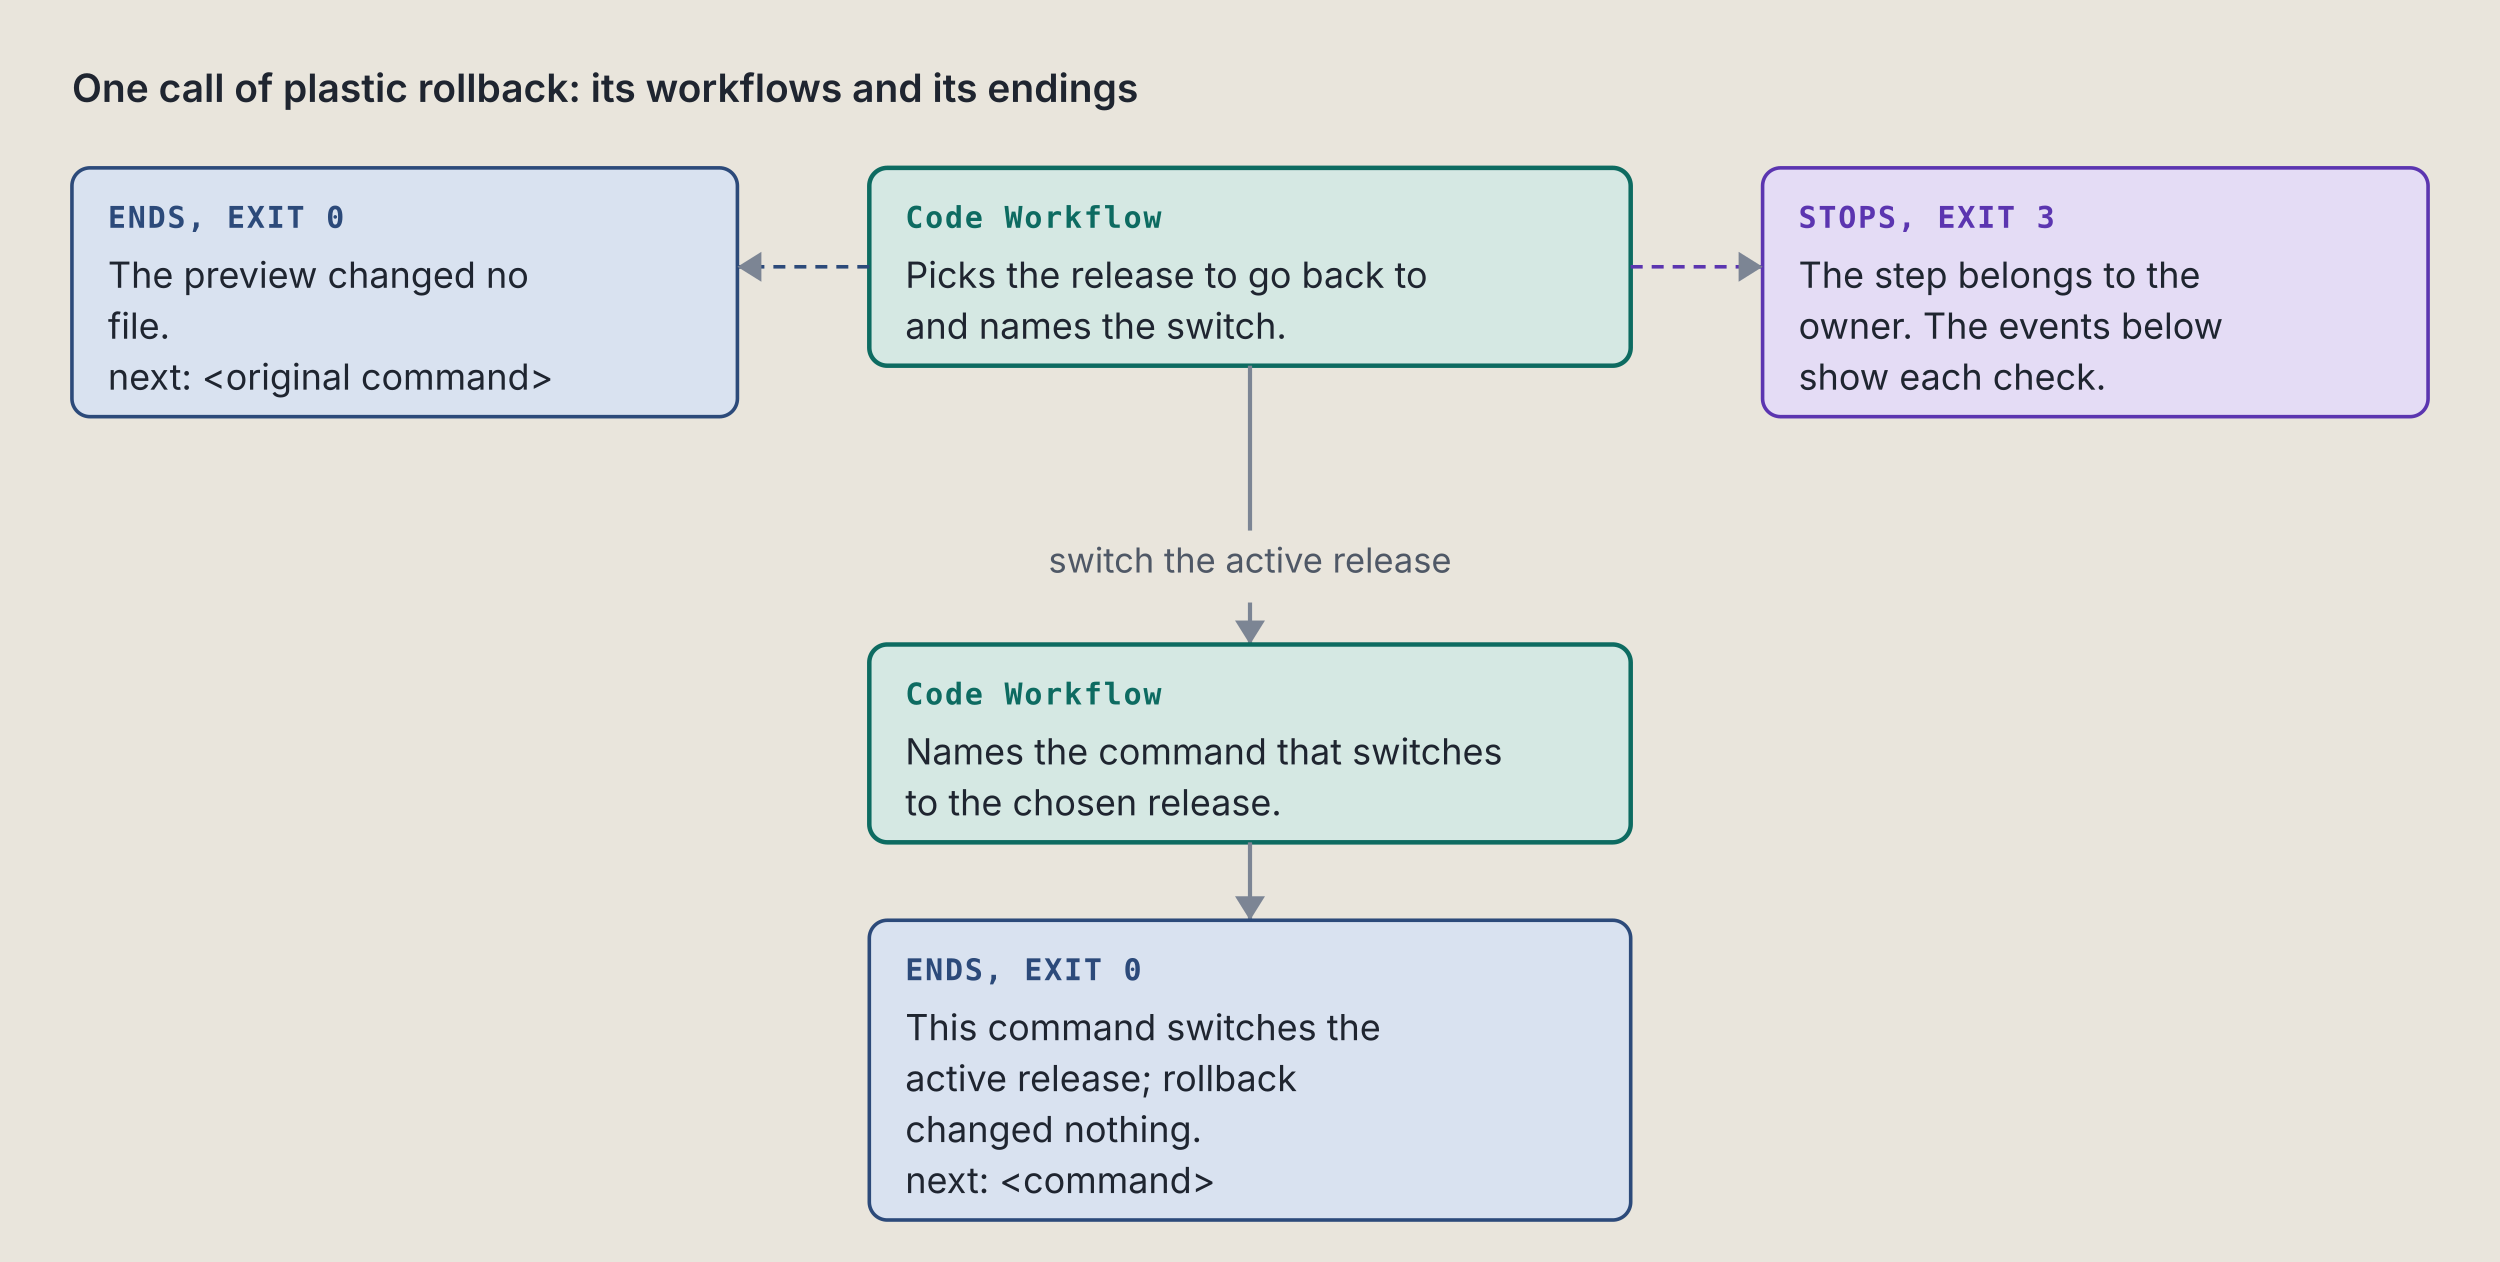
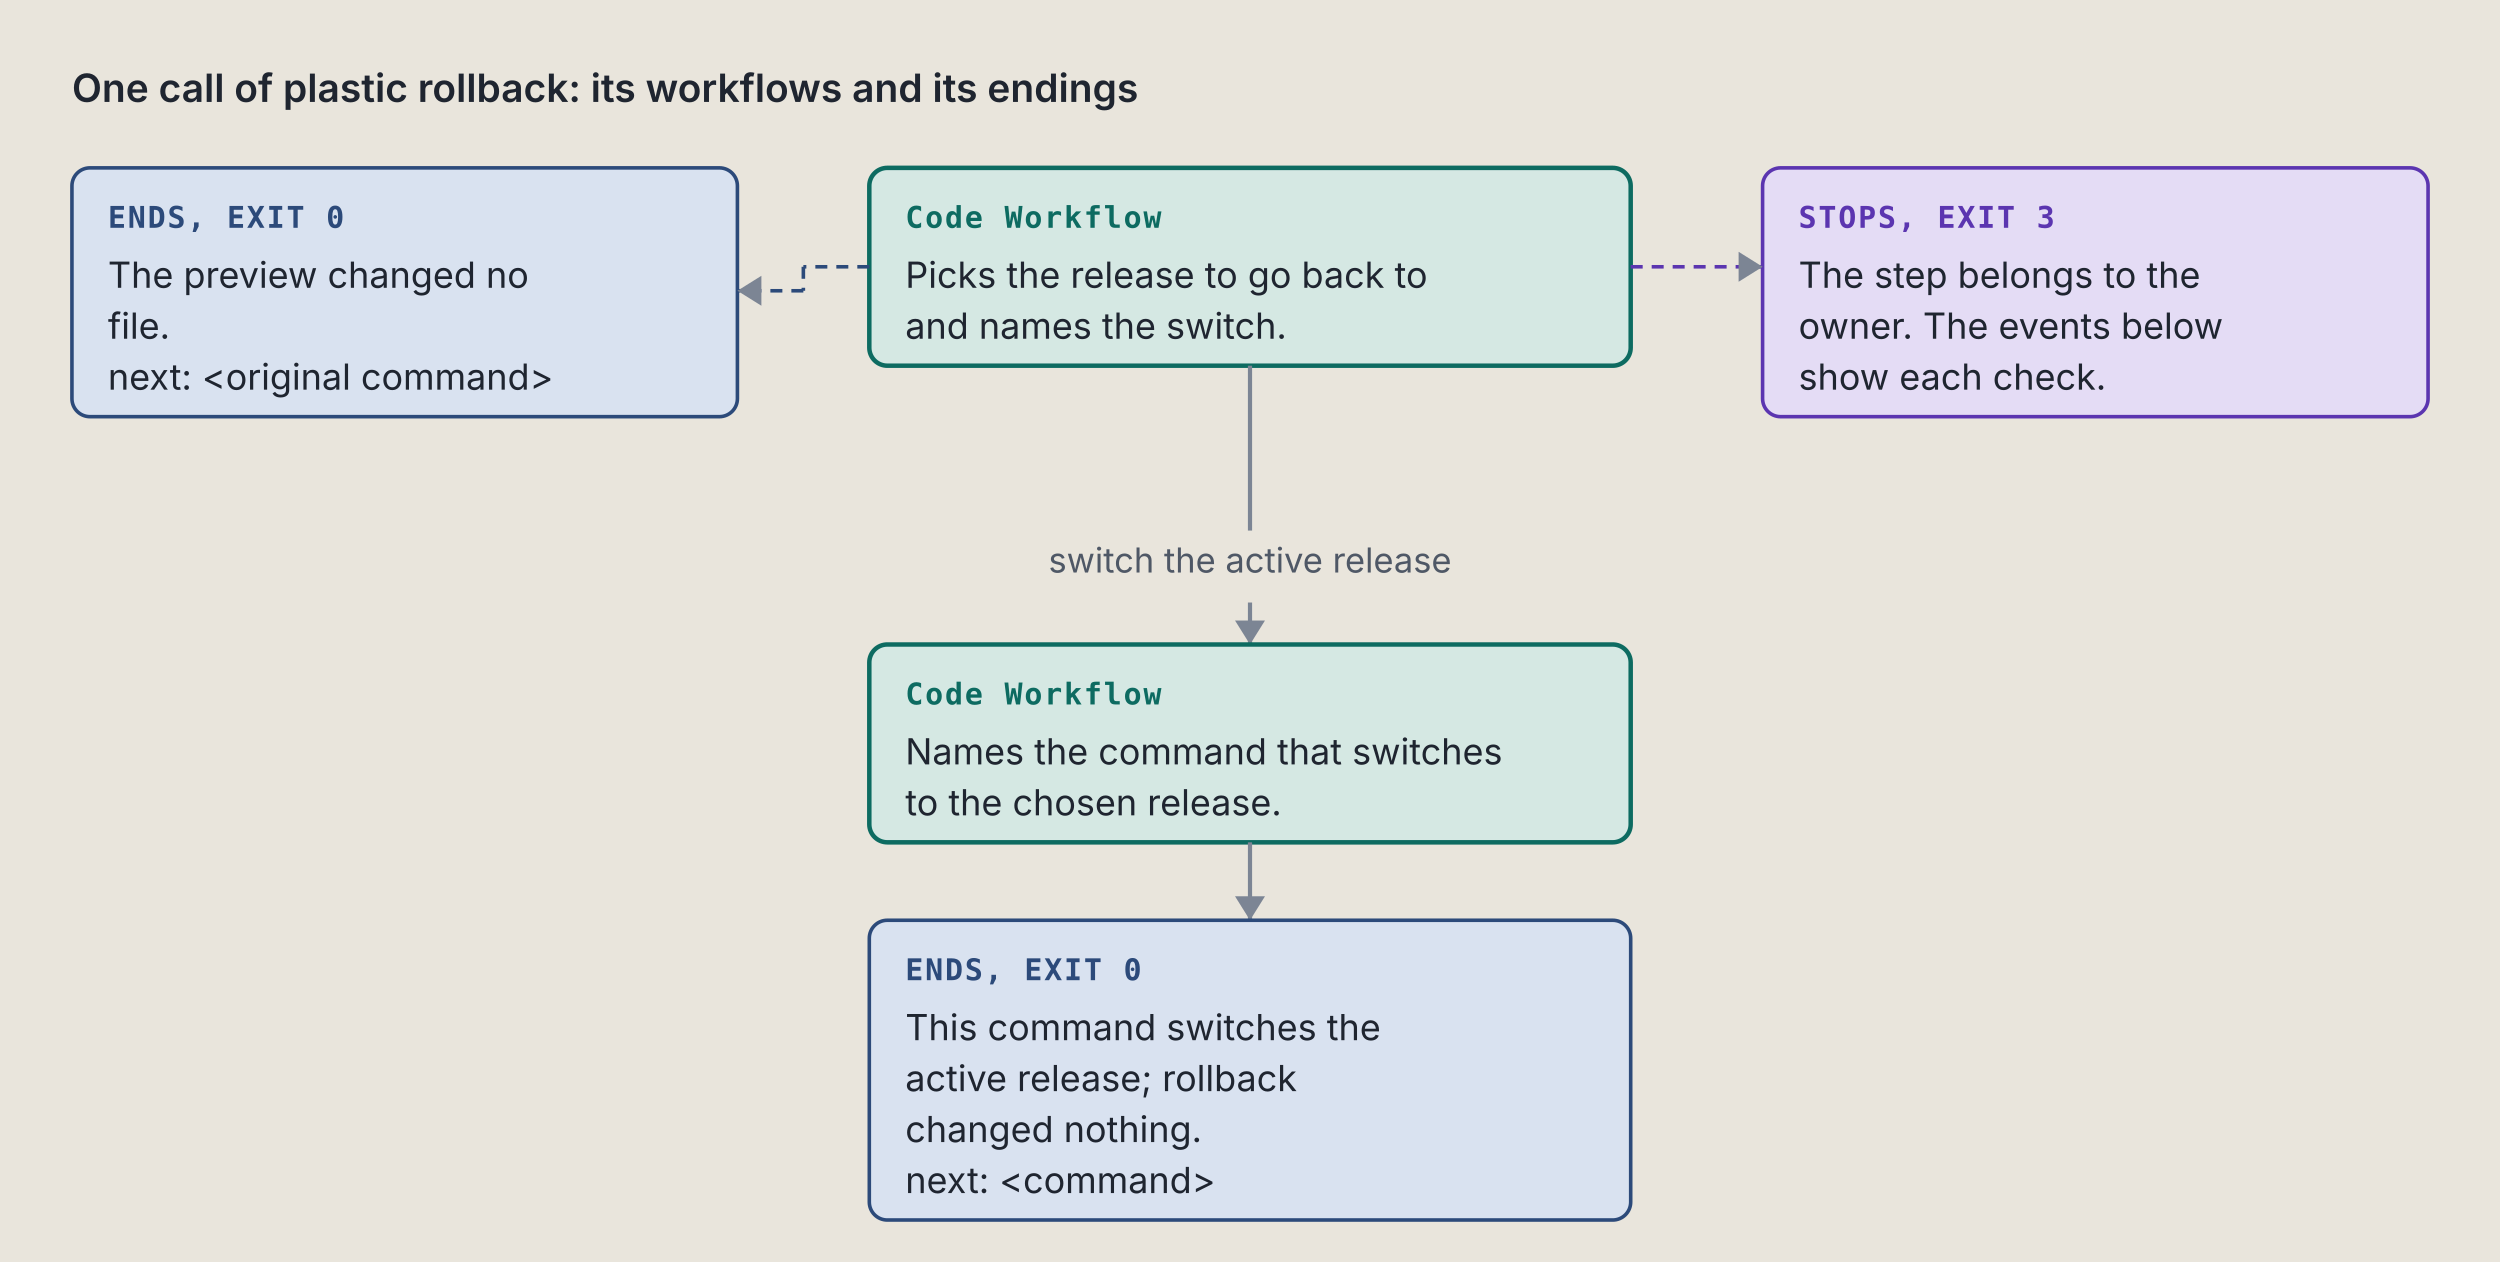
<svg xmlns="http://www.w3.org/2000/svg" viewBox="0 0 834 421" width="834" height="421" role="img" xml:space="preserve">
  <style>.ground { fill: #e9e5dc; }
.card { fill: #f4f1ea; stroke: #7c8594; stroke-width: 1; }
.lane-code { fill: #d5e8e3; stroke: #0d6b61; stroke-width: 1.5; }
.lane-agent { fill: #f1e2c7; stroke: #9a5508; stroke-width: 1.5; }
.stop-refusal { fill: #e4dcf5; stroke: #5b35b0; stroke-width: 1.2; }
.stop-failure { fill: #f4d9d4; stroke: #a8261b; stroke-width: 1.2; }
.end { fill: #d9e2f0; stroke: #2c4a7a; stroke-width: 1.2; }
.stop-end { fill: #d9e2f0; stroke: #2c4a7a; stroke-width: 1.2; }
.stop-handoff { fill: #f1e2c7; stroke: #9a5508; stroke-width: 1.2; stroke-dasharray: 5 3; }
.wire-handoff { fill: none; stroke: #9a5508; stroke-width: 1.2; stroke-dasharray: 4 3; }
.wire-end { fill: none; stroke: #2c4a7a; stroke-width: 1.2; stroke-dasharray: 4 3; }
.tag-handoff { fill: #9a5508; }
.k { fill: #4f5866; font: 11.5px "IBM Plex Sans", system-ui, -apple-system, "Segoe UI", sans-serif; }
.way { fill: #1f2530; font: italic 12.5px "IBM Plex Sans", system-ui, -apple-system, "Segoe UI", sans-serif; }
.wire { fill: none; stroke: #7c8594; stroke-width: 1.4; }
.wire-read { fill: none; stroke: #7c8594; stroke-width: 1.4; stroke-dasharray: 5 3; }
.wire-refusal { fill: none; stroke: #5b35b0; stroke-width: 1.2; stroke-dasharray: 4 3; }
.wire-failure { fill: none; stroke: #a8261b; stroke-width: 1.2; stroke-dasharray: 4 3; }
.head { fill: #7c8594; }
.t { fill: #1f2530; font: 12px "IBM Plex Sans", system-ui, -apple-system, "Segoe UI", sans-serif; }
.tb { fill: #1f2530; font: 600 13px "IBM Plex Sans", system-ui, -apple-system, "Segoe UI", sans-serif; }
.tm { fill: #1f2530; font: 11.5px "IBM Plex Mono", ui-monospace, Menlo, Consolas, monospace; }
.tag { font: 600 10px "IBM Plex Mono", ui-monospace, Menlo, Consolas, monospace; letter-spacing: .06em; }
.tag-code { fill: #0d6b61; } .tag-agent { fill: #9a5508; } .tag-refusal { fill: #5b35b0; }
.tag-failure { fill: #a8261b; } .tag-end { fill: #2c4a7a; } .tag-muted { fill: #4f5866; }
.tm.tag-muted { font-size: 10.5px; }
.db { fill: #d9e2f0; stroke: #2c4a7a; stroke-width: 1.2; }
.codebox { fill: #f4f1ea; stroke: #7c8594; stroke-width: 1; }
.cx { fill: #1f2530; font: 12px "IBM Plex Mono", ui-monospace, Menlo, Consolas, monospace; white-space: pre; }
.cx-n { fill: #4f5866; font: 11px "IBM Plex Mono", ui-monospace, Menlo, Consolas, monospace; }
.cx-k { fill: #5b35b0; } .cx-s { fill: #9a5508; } .cx-y { fill: #0d6b61; }
.cx-w { fill: #2c4a7a; font-weight: 600; } .cx-t { fill: #a8261b; } .cx-c { fill: #4f5866; font-style: italic; }
.badge { fill: #2c4a7a; } .badge-t { fill: #e9e5dc; font: 600 11px "IBM Plex Mono", ui-monospace, Menlo, Consolas, monospace; }
.bracket { fill: none; stroke: #2c4a7a; stroke-width: 1.4; }
.term { fill: #16191e; stroke: #7c8594; stroke-width: 1; }
.term-t { fill: #e6e2d8; font: 12px "IBM Plex Mono", ui-monospace, Menlo, Consolas, monospace; }
.term-p { fill: #8fd18f; font: 12px "IBM Plex Mono", ui-monospace, Menlo, Consolas, monospace; }
.term-m { fill: #a3abb6; font: 12px "IBM Plex Mono", ui-monospace, Menlo, Consolas, monospace; }
.big { font: 700 36px "IBM Plex Mono", ui-monospace, Menlo, Consolas, monospace; }

@media (prefers-color-scheme: dark) {
.ground { fill: #171a1f; }
.card { fill: #20242b; stroke: #8a93a2; stroke-width: 1; }
.lane-code { fill: #173a36; stroke: #5cc4b4; stroke-width: 1.5; }
.lane-agent { fill: #3d2e17; stroke: #e5a95a; stroke-width: 1.5; }
.stop-refusal { fill: #2d2445; stroke: #b59cf2; stroke-width: 1.2; }
.stop-failure { fill: #45211e; stroke: #f2958a; stroke-width: 1.2; }
.end { fill: #1f2c42; stroke: #97b6e8; stroke-width: 1.2; }
.stop-end { fill: #1f2c42; stroke: #97b6e8; stroke-width: 1.2; }
.stop-handoff { fill: #3d2e17; stroke: #e5a95a; stroke-width: 1.2; stroke-dasharray: 5 3; }
.wire-handoff { fill: none; stroke: #e5a95a; stroke-width: 1.2; stroke-dasharray: 4 3; }
.wire-end { fill: none; stroke: #97b6e8; stroke-width: 1.2; stroke-dasharray: 4 3; }
.tag-handoff { fill: #e5a95a; }
.k { fill: #b3b9c3; font: 11.5px "IBM Plex Sans", system-ui, -apple-system, "Segoe UI", sans-serif; }
.way { fill: #e8e4da; font: italic 12.5px "IBM Plex Sans", system-ui, -apple-system, "Segoe UI", sans-serif; }
.wire { fill: none; stroke: #8a93a2; stroke-width: 1.4; }
.wire-read { fill: none; stroke: #8a93a2; stroke-width: 1.4; stroke-dasharray: 5 3; }
.wire-refusal { fill: none; stroke: #b59cf2; stroke-width: 1.2; stroke-dasharray: 4 3; }
.wire-failure { fill: none; stroke: #f2958a; stroke-width: 1.2; stroke-dasharray: 4 3; }
.head { fill: #8a93a2; }
.t { fill: #e8e4da; font: 12px "IBM Plex Sans", system-ui, -apple-system, "Segoe UI", sans-serif; }
.tb { fill: #e8e4da; font: 600 13px "IBM Plex Sans", system-ui, -apple-system, "Segoe UI", sans-serif; }
.tm { fill: #e8e4da; font: 11.5px "IBM Plex Mono", ui-monospace, Menlo, Consolas, monospace; }
.tag { font: 600 10px "IBM Plex Mono", ui-monospace, Menlo, Consolas, monospace; letter-spacing: .06em; }
.tag-code { fill: #5cc4b4; } .tag-agent { fill: #e5a95a; } .tag-refusal { fill: #b59cf2; }
.tag-failure { fill: #f2958a; } .tag-end { fill: #97b6e8; } .tag-muted { fill: #b3b9c3; }
.tm.tag-muted { font-size: 10.5px; }
.db { fill: #1f2c42; stroke: #97b6e8; stroke-width: 1.2; }
.codebox { fill: #20242b; stroke: #8a93a2; stroke-width: 1; }
.cx { fill: #e8e4da; font: 12px "IBM Plex Mono", ui-monospace, Menlo, Consolas, monospace; white-space: pre; }
.cx-n { fill: #b3b9c3; font: 11px "IBM Plex Mono", ui-monospace, Menlo, Consolas, monospace; }
.cx-k { fill: #b59cf2; } .cx-s { fill: #e5a95a; } .cx-y { fill: #5cc4b4; }
.cx-w { fill: #97b6e8; font-weight: 600; } .cx-t { fill: #f2958a; } .cx-c { fill: #b3b9c3; font-style: italic; }
.badge { fill: #97b6e8; } .badge-t { fill: #171a1f; font: 600 11px "IBM Plex Mono", ui-monospace, Menlo, Consolas, monospace; }
.bracket { fill: none; stroke: #97b6e8; stroke-width: 1.4; }
.term { fill: #16191e; stroke: #8a93a2; stroke-width: 1; }
.term-t { fill: #e6e2d8; font: 12px "IBM Plex Mono", ui-monospace, Menlo, Consolas, monospace; }
.term-p { fill: #8fd18f; font: 12px "IBM Plex Mono", ui-monospace, Menlo, Consolas, monospace; }
.term-m { fill: #a3abb6; font: 12px "IBM Plex Mono", ui-monospace, Menlo, Consolas, monospace; }
.big { font: 700 36px "IBM Plex Mono", ui-monospace, Menlo, Consolas, monospace; }
}</style>
  <rect width="100%" height="100%" class="ground" />
  <text x="24" y="34" class="tb" text-anchor="start">One call of plastic rollback: its workflows and its endings</text>
  <rect x="290" y="56" width="254" height="66" rx="6" class="lane-code" />
  <text x="302" y="76" class="tag tag-code" text-anchor="start">Code Workflow</text>
  <text x="302" y="96" class="t" text-anchor="start">Picks the release to go back to</text>
  <text x="302" y="113" class="t" text-anchor="start">and names the switch.</text>
  <rect x="24" y="56" width="222" height="83" rx="6" class="stop-end" />
  <text x="36" y="76" class="tag tag-end" text-anchor="start">ENDS, EXIT 0</text>
  <text x="36" y="96" class="t" text-anchor="start">The preview changed no</text>
  <text x="36" y="113" class="t" text-anchor="start">file.</text>
  <text x="36" y="130" class="t" text-anchor="start">next: &lt;original command&gt;</text>
-   <path d="M 290 89 L 246 89" class="wire-end" />
-   <path d="M 254 84 L 246 89 L 254 94 Z" class="head" />
+   <path d="M 290 89 L 268 89" class="wire-end" />
+   <path d="M 268 89 L 268 97" class="wire-end" />
+   <path d="M 268 97 L 246 97" class="wire-end" />
+   <path d="M 254 92 L 246 97 L 254 102 Z" class="head" />
  <rect x="588" y="56" width="222" height="83" rx="6" class="stop-refusal" />
  <text x="600" y="76" class="tag tag-refusal" text-anchor="start">STOPS, EXIT 3</text>
  <text x="600" y="96" class="t" text-anchor="start">The step belongs to the</text>
  <text x="600" y="113" class="t" text-anchor="start">owner. The events below</text>
  <text x="600" y="130" class="t" text-anchor="start">show each check.</text>
  <path d="M 544 89 L 588 89" class="wire-refusal" />
  <path d="M 580 84 L 588 89 L 580 94 Z" class="head" />
  <path d="M 417 122 L 417 169 L 417 169 L 417 177" class="wire" />
  <text x="417" y="191" class="k" text-anchor="middle">switch the active release</text>
  <path d="M 417 201 L 417 215" class="wire" />
  <path d="M 412 207 L 417 215 L 422 207 Z" class="head" />
  <rect x="290" y="215" width="254" height="66" rx="6" class="lane-code" />
  <text x="302" y="235" class="tag tag-code" text-anchor="start">Code Workflow</text>
  <text x="302" y="255" class="t" text-anchor="start">Names the command that switches</text>
  <text x="302" y="272" class="t" text-anchor="start">to the chosen release.</text>
  <path d="M 417 281 L 417 307" class="wire" />
  <path d="M 412 299 L 417 307 L 422 299 Z" class="head" />
  <rect x="290" y="307" width="254" height="100" rx="6" class="stop-end" />
  <text x="302" y="327" class="tag tag-end" text-anchor="start">ENDS, EXIT 0</text>
  <text x="302" y="347" class="t" text-anchor="start">This command switches the</text>
  <text x="302" y="364" class="t" text-anchor="start">active release; rollback</text>
  <text x="302" y="381" class="t" text-anchor="start">changed nothing.</text>
  <text x="302" y="398" class="t" text-anchor="start">next: &lt;command&gt;</text>
</svg>
